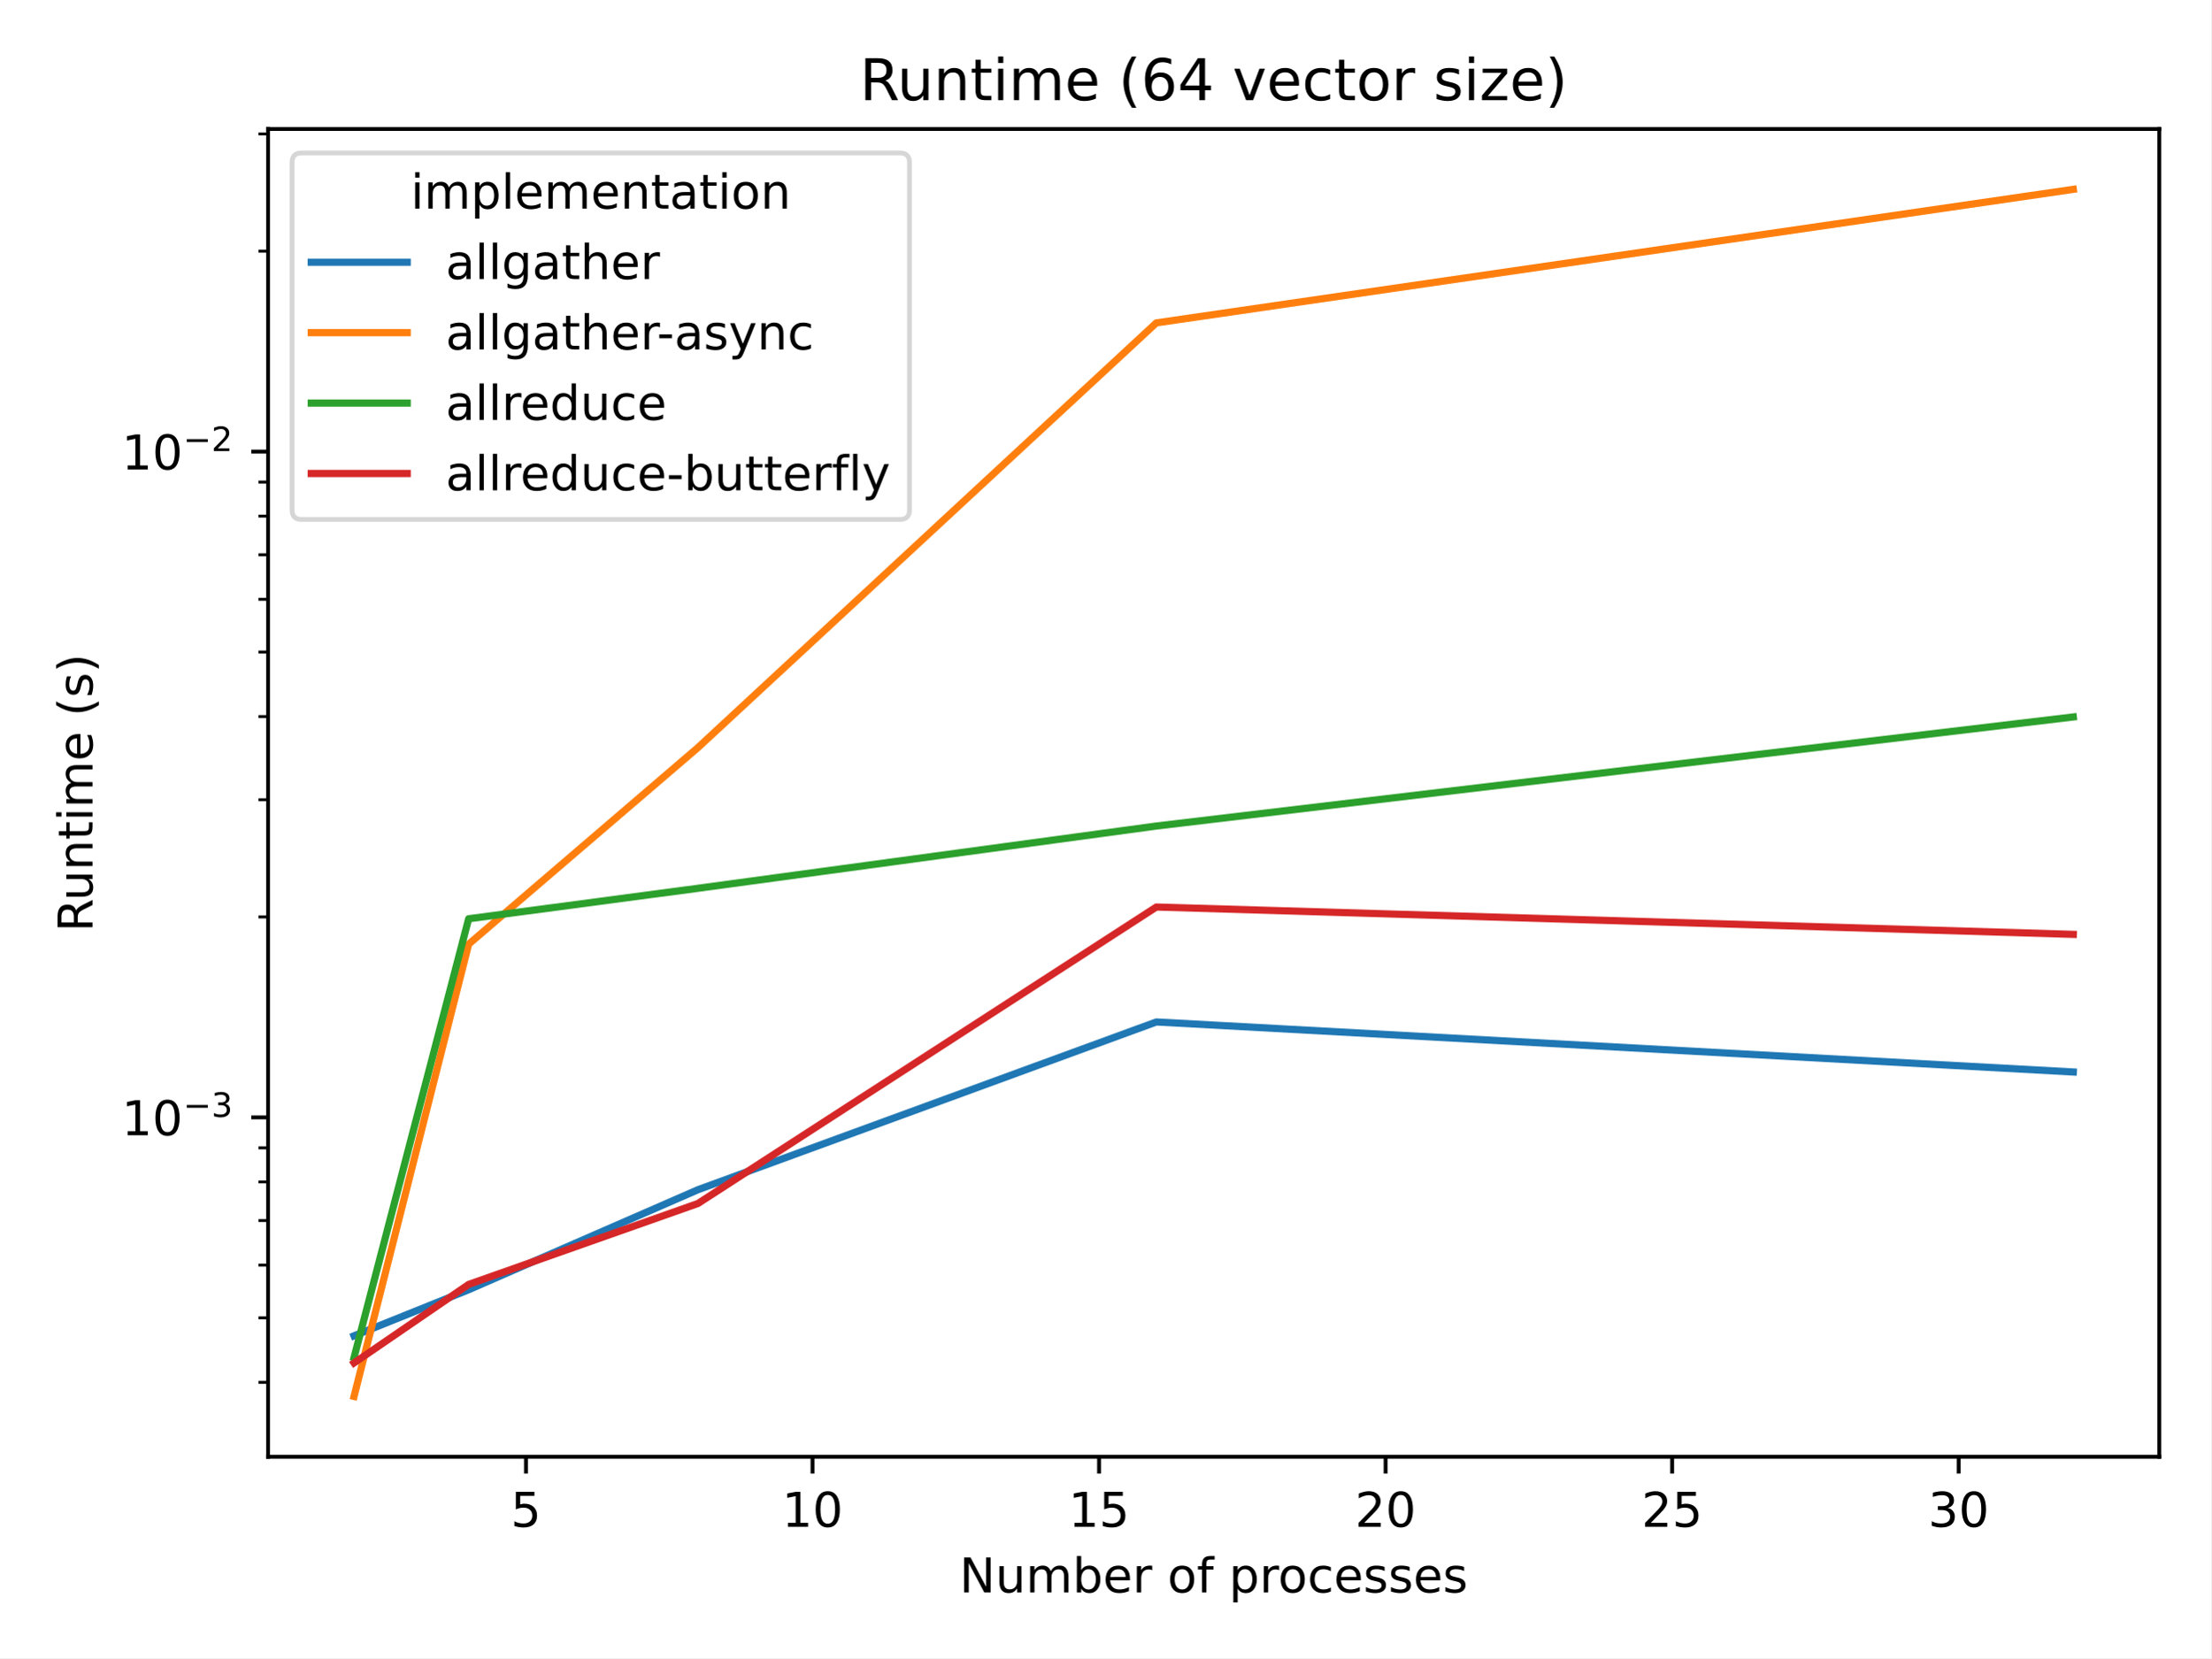
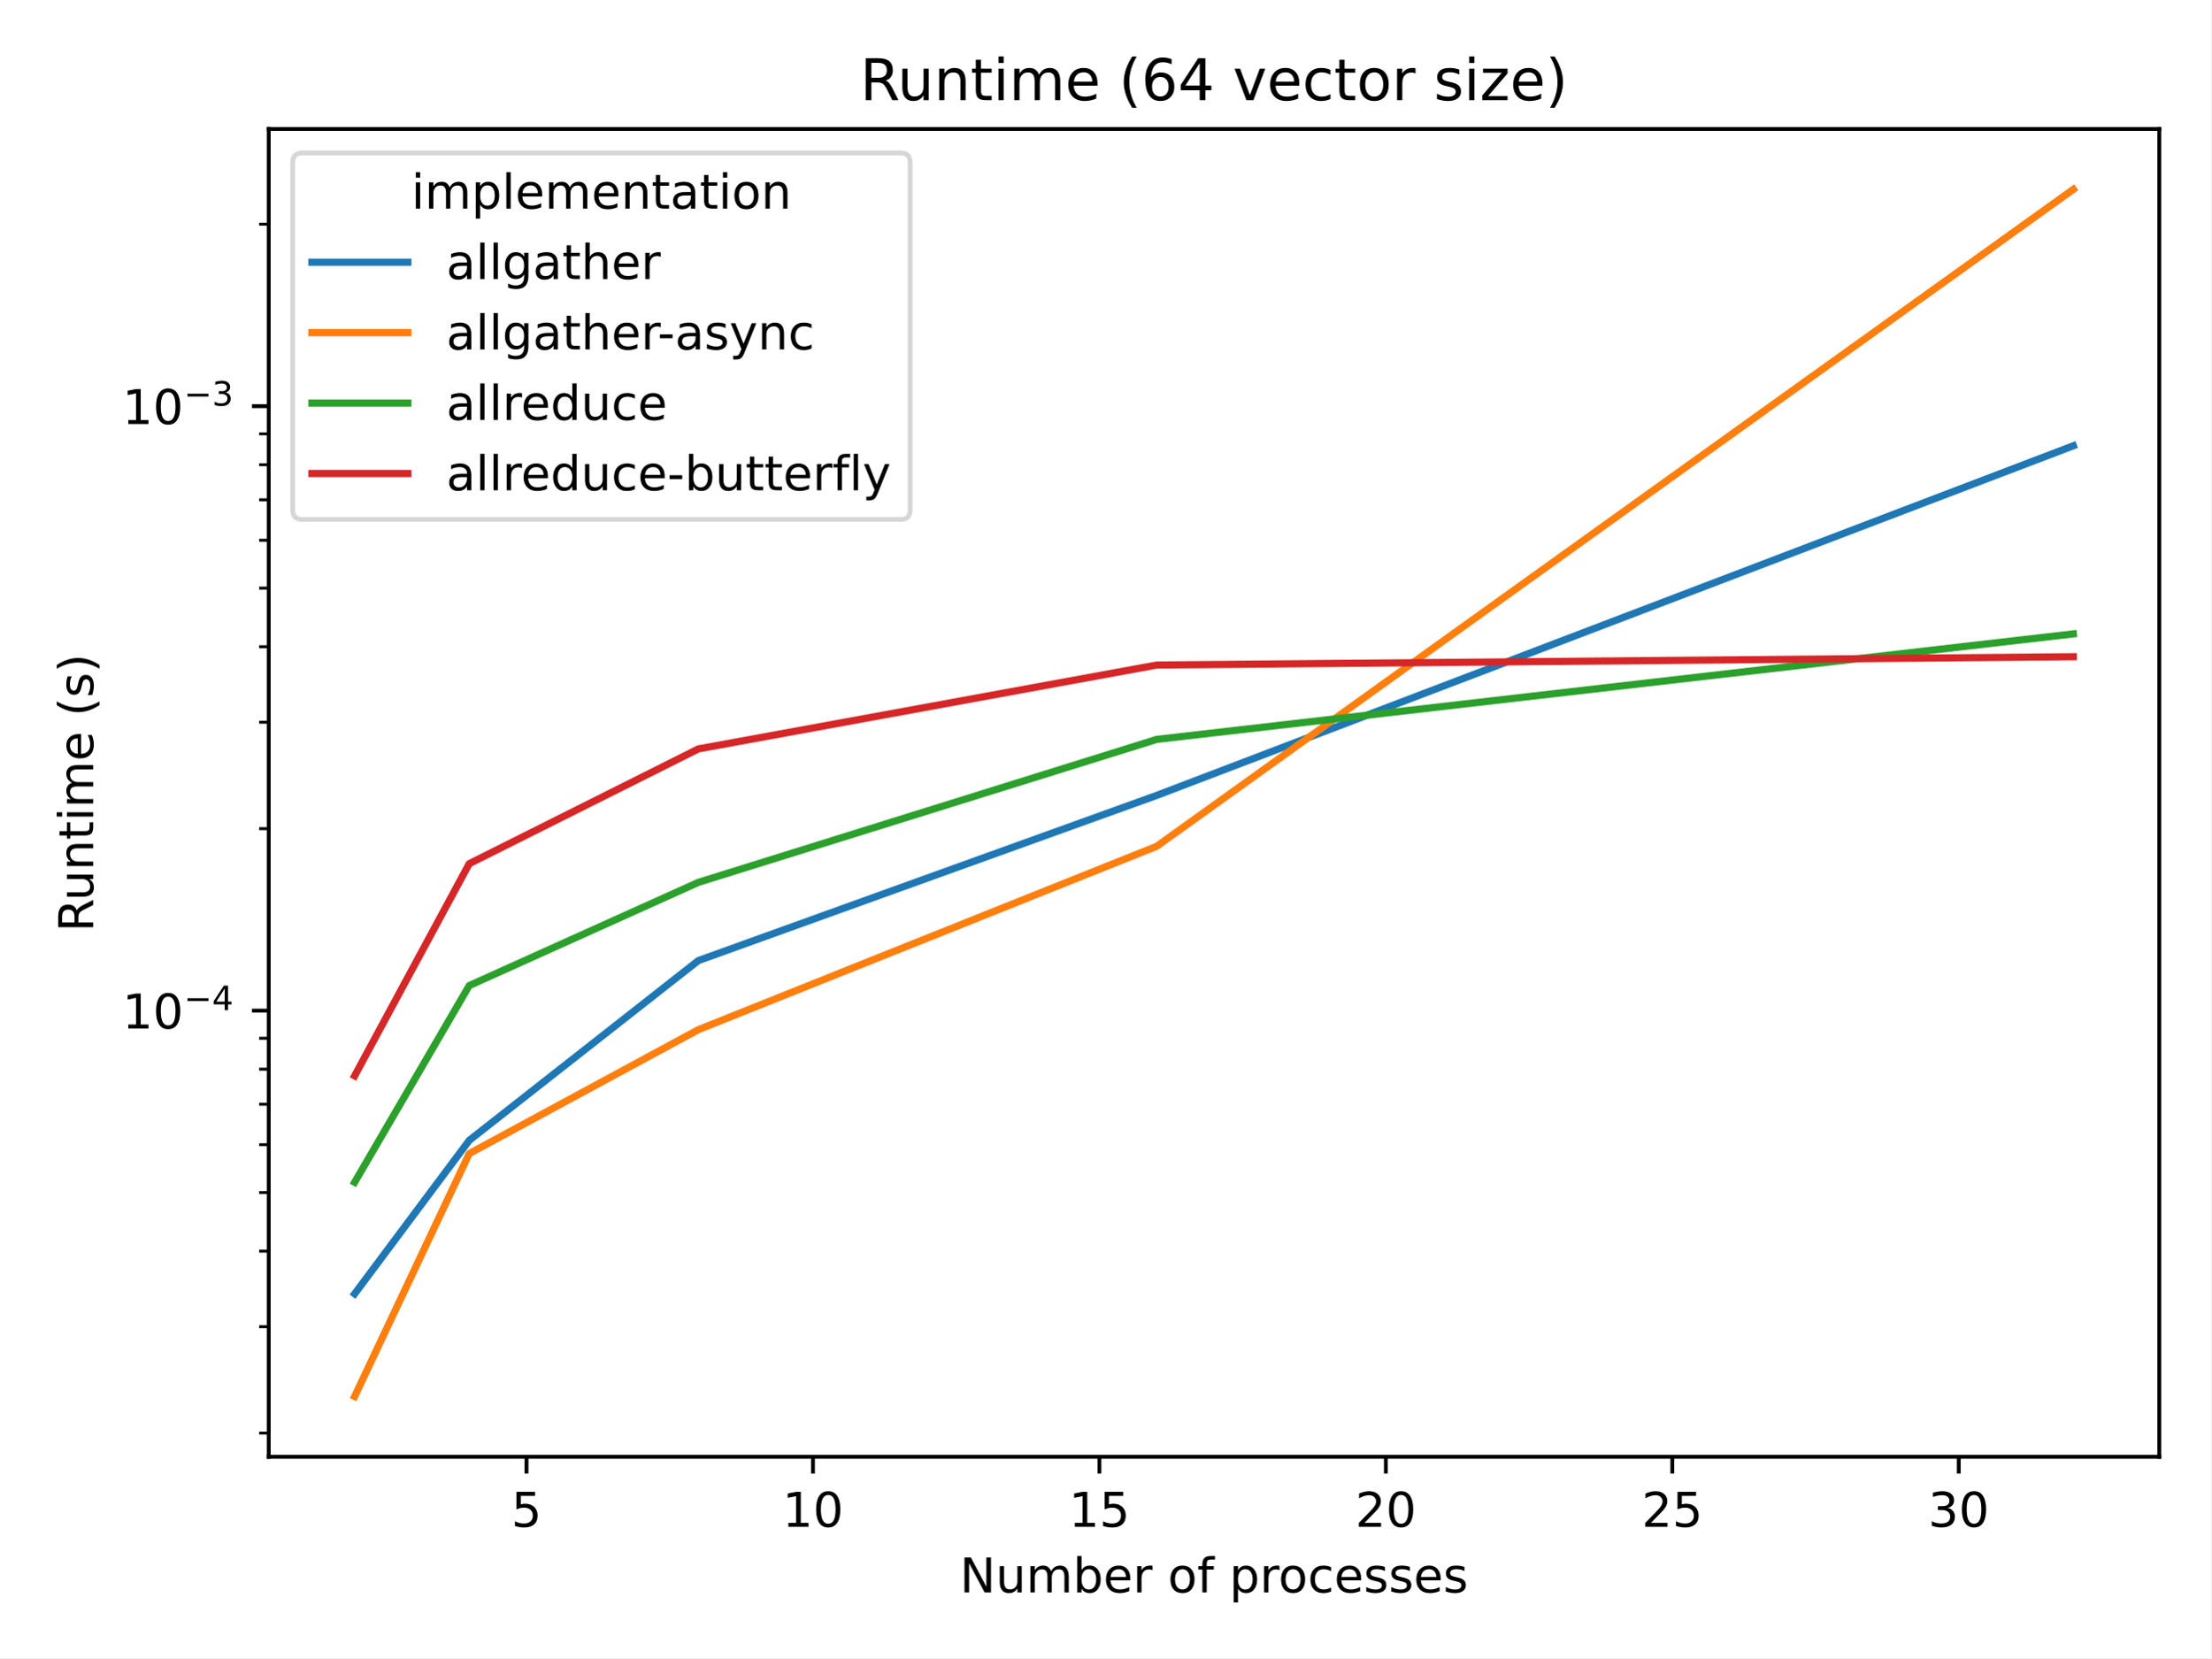
<svg xmlns="http://www.w3.org/2000/svg" xmlns:xlink="http://www.w3.org/1999/xlink" height="345.6pt" version="1.1" viewBox="0 0 460.8 345.6" width="460.8pt">
  <defs>
    <style type="text/css">*{stroke-linecap:butt;stroke-linejoin:round;}</style>
  </defs>
  <g id="figure_1">
    <g id="patch_1">
      <path d="M 0 345.6  L 460.8 345.6  L 460.8 0  L 0 0  z " style="fill:#ffffff;" />
    </g>
    <g id="axes_1">
      <g id="patch_2">
-         <path d="M 55.862 303.64  L 450 303.64  L 450 26.88  L 55.862 26.88  z " style="fill:#ffffff;" />
+         <path d="M 55.997 303.64  L 450 303.64  L 450 26.88  L 55.997 26.88  z " style="fill:#ffffff;" />
      </g>
      <g id="matplotlib.axis_1">
        <g id="xtick_1">
          <g id="line2d_1">
            <defs>
-               <path d="M 0 0  L 0 3.5  " id="m83ba9b3a16" style="stroke:#000000;stroke-width:0.8;" />
-             </defs>
-             <g>
-               <use style="stroke:#000000;stroke-width:0.8;" x="109.608" xlink:href="#m83ba9b3a16" y="303.64" />
+               <path d="M 0 0  L 0 3.5  " id="m9223bc9bfb" style="stroke:#000000;stroke-width:0.8;" />
+             </defs>
+             <g>
+               <use style="stroke:#000000;stroke-width:0.8;" x="109.725" xlink:href="#m9223bc9bfb" y="303.64" />
            </g>
          </g>
          <g id="text_1">
-             <g transform="translate(106.4269 318.2384)scale(0.1 -0.1)">
+             <g transform="translate(106.5435 318.2384)scale(0.1 -0.1)">
              <defs>
                <path d="M 691 4666  L 3169 4666  L 3169 4134  L 1269 4134  L 1269 2991  Q 1406 3038 1543 3061  Q 1681 3084 1819 3084  Q 2600 3084 3056 2656  Q 3513 2228 3513 1497  Q 3513 744 3044 326  Q 2575 -91 1722 -91  Q 1428 -91 1123 -41  Q 819 9 494 109  L 494 744  Q 775 591 1075 516  Q 1375 441 1709 441  Q 2250 441 2565 725  Q 2881 1009 2881 1497  Q 2881 1984 2565 2268  Q 2250 2553 1709 2553  Q 1456 2553 1204 2497  Q 953 2441 691 2322  L 691 4666  z " id="DejaVuSans-35" transform="scale(0.015625)" />
              </defs>
              <use xlink:href="#DejaVuSans-35" />
            </g>
          </g>
        </g>
        <g id="xtick_2">
          <g id="line2d_2">
            <g>
-               <use style="stroke:#000000;stroke-width:0.8;" x="169.326" xlink:href="#m83ba9b3a16" y="303.64" />
+               <use style="stroke:#000000;stroke-width:0.8;" x="169.422" xlink:href="#m9223bc9bfb" y="303.64" />
            </g>
          </g>
          <g id="text_2">
-             <g transform="translate(162.9635 318.2384)scale(0.1 -0.1)">
+             <g transform="translate(163.0596 318.2384)scale(0.1 -0.1)">
              <defs>
                <path d="M 794 531  L 1825 531  L 1825 4091  L 703 3866  L 703 4441  L 1819 4666  L 2450 4666  L 2450 531  L 3481 531  L 3481 0  L 794 0  L 794 531  z " id="DejaVuSans-31" transform="scale(0.015625)" />
                <path d="M 2034 4250  Q 1547 4250 1301 3770  Q 1056 3291 1056 2328  Q 1056 1369 1301 889  Q 1547 409 2034 409  Q 2525 409 2770 889  Q 3016 1369 3016 2328  Q 3016 3291 2770 3770  Q 2525 4250 2034 4250  z M 2034 4750  Q 2819 4750 3233 4129  Q 3647 3509 3647 2328  Q 3647 1150 3233 529  Q 2819 -91 2034 -91  Q 1250 -91 836 529  Q 422 1150 422 2328  Q 422 3509 836 4129  Q 1250 4750 2034 4750  z " id="DejaVuSans-30" transform="scale(0.015625)" />
              </defs>
              <use xlink:href="#DejaVuSans-31" />
              <use x="63.623" xlink:href="#DejaVuSans-30" />
            </g>
          </g>
        </g>
        <g id="xtick_3">
          <g id="line2d_3">
            <g>
-               <use style="stroke:#000000;stroke-width:0.8;" x="229.044" xlink:href="#m83ba9b3a16" y="303.64" />
+               <use style="stroke:#000000;stroke-width:0.8;" x="229.12" xlink:href="#m9223bc9bfb" y="303.64" />
            </g>
          </g>
          <g id="text_3">
-             <g transform="translate(222.6814 318.2384)scale(0.1 -0.1)">
+             <g transform="translate(222.7571 318.2384)scale(0.1 -0.1)">
              <use xlink:href="#DejaVuSans-31" />
              <use x="63.623" xlink:href="#DejaVuSans-35" />
            </g>
          </g>
        </g>
        <g id="xtick_4">
          <g id="line2d_4">
            <g>
-               <use style="stroke:#000000;stroke-width:0.8;" x="288.762" xlink:href="#m83ba9b3a16" y="303.64" />
+               <use style="stroke:#000000;stroke-width:0.8;" x="288.817" xlink:href="#m9223bc9bfb" y="303.64" />
            </g>
          </g>
          <g id="text_4">
-             <g transform="translate(282.3992 318.2384)scale(0.1 -0.1)">
+             <g transform="translate(282.4545 318.2384)scale(0.1 -0.1)">
              <defs>
                <path d="M 1228 531  L 3431 531  L 3431 0  L 469 0  L 469 531  Q 828 903 1448 1529  Q 2069 2156 2228 2338  Q 2531 2678 2651 2914  Q 2772 3150 2772 3378  Q 2772 3750 2511 3984  Q 2250 4219 1831 4219  Q 1534 4219 1204 4116  Q 875 4013 500 3803  L 500 4441  Q 881 4594 1212 4672  Q 1544 4750 1819 4750  Q 2544 4750 2975 4387  Q 3406 4025 3406 3419  Q 3406 3131 3298 2873  Q 3191 2616 2906 2266  Q 2828 2175 2409 1742  Q 1991 1309 1228 531  z " id="DejaVuSans-32" transform="scale(0.015625)" />
              </defs>
              <use xlink:href="#DejaVuSans-32" />
              <use x="63.623" xlink:href="#DejaVuSans-30" />
            </g>
          </g>
        </g>
        <g id="xtick_5">
          <g id="line2d_5">
            <g>
-               <use style="stroke:#000000;stroke-width:0.8;" x="348.48" xlink:href="#m83ba9b3a16" y="303.64" />
+               <use style="stroke:#000000;stroke-width:0.8;" x="348.514" xlink:href="#m9223bc9bfb" y="303.64" />
            </g>
          </g>
          <g id="text_5">
-             <g transform="translate(342.1171 318.2384)scale(0.1 -0.1)">
+             <g transform="translate(342.1519 318.2384)scale(0.1 -0.1)">
              <use xlink:href="#DejaVuSans-32" />
              <use x="63.623" xlink:href="#DejaVuSans-35" />
            </g>
          </g>
        </g>
        <g id="xtick_6">
          <g id="line2d_6">
            <g>
-               <use style="stroke:#000000;stroke-width:0.8;" x="408.197" xlink:href="#m83ba9b3a16" y="303.64" />
+               <use style="stroke:#000000;stroke-width:0.8;" x="408.212" xlink:href="#m9223bc9bfb" y="303.64" />
            </g>
          </g>
          <g id="text_6">
-             <g transform="translate(401.835 318.2384)scale(0.1 -0.1)">
+             <g transform="translate(401.8493 318.2384)scale(0.1 -0.1)">
              <defs>
                <path d="M 2597 2516  Q 3050 2419 3304 2112  Q 3559 1806 3559 1356  Q 3559 666 3084 287  Q 2609 -91 1734 -91  Q 1441 -91 1130 -33  Q 819 25 488 141  L 488 750  Q 750 597 1062 519  Q 1375 441 1716 441  Q 2309 441 2620 675  Q 2931 909 2931 1356  Q 2931 1769 2642 2001  Q 2353 2234 1838 2234  L 1294 2234  L 1294 2753  L 1863 2753  Q 2328 2753 2575 2939  Q 2822 3125 2822 3475  Q 2822 3834 2567 4026  Q 2313 4219 1838 4219  Q 1578 4219 1281 4162  Q 984 4106 628 3988  L 628 4550  Q 988 4650 1302 4700  Q 1616 4750 1894 4750  Q 2613 4750 3031 4423  Q 3450 4097 3450 3541  Q 3450 3153 3228 2886  Q 3006 2619 2597 2516  z " id="DejaVuSans-33" transform="scale(0.015625)" />
              </defs>
              <use xlink:href="#DejaVuSans-33" />
              <use x="63.623" xlink:href="#DejaVuSans-30" />
            </g>
          </g>
        </g>
        <g id="text_7">
-           <g transform="translate(199.9545 331.9166)scale(0.1 -0.1)">
+           <g transform="translate(200.022 331.9166)scale(0.1 -0.1)">
            <defs>
              <path d="M 628 4666  L 1478 4666  L 3547 763  L 3547 4666  L 4159 4666  L 4159 0  L 3309 0  L 1241 3903  L 1241 0  L 628 0  L 628 4666  z " id="DejaVuSans-4e" transform="scale(0.015625)" />
              <path d="M 544 1381  L 544 3500  L 1119 3500  L 1119 1403  Q 1119 906 1312 657  Q 1506 409 1894 409  Q 2359 409 2629 706  Q 2900 1003 2900 1516  L 2900 3500  L 3475 3500  L 3475 0  L 2900 0  L 2900 538  Q 2691 219 2414 64  Q 2138 -91 1772 -91  Q 1169 -91 856 284  Q 544 659 544 1381  z M 1991 3584  L 1991 3584  z " id="DejaVuSans-75" transform="scale(0.015625)" />
              <path d="M 3328 2828  Q 3544 3216 3844 3400  Q 4144 3584 4550 3584  Q 5097 3584 5394 3201  Q 5691 2819 5691 2113  L 5691 0  L 5113 0  L 5113 2094  Q 5113 2597 4934 2840  Q 4756 3084 4391 3084  Q 3944 3084 3684 2787  Q 3425 2491 3425 1978  L 3425 0  L 2847 0  L 2847 2094  Q 2847 2600 2669 2842  Q 2491 3084 2119 3084  Q 1678 3084 1418 2786  Q 1159 2488 1159 1978  L 1159 0  L 581 0  L 581 3500  L 1159 3500  L 1159 2956  Q 1356 3278 1631 3431  Q 1906 3584 2284 3584  Q 2666 3584 2933 3390  Q 3200 3197 3328 2828  z " id="DejaVuSans-6d" transform="scale(0.015625)" />
              <path d="M 3116 1747  Q 3116 2381 2855 2742  Q 2594 3103 2138 3103  Q 1681 3103 1420 2742  Q 1159 2381 1159 1747  Q 1159 1113 1420 752  Q 1681 391 2138 391  Q 2594 391 2855 752  Q 3116 1113 3116 1747  z M 1159 2969  Q 1341 3281 1617 3432  Q 1894 3584 2278 3584  Q 2916 3584 3314 3078  Q 3713 2572 3713 1747  Q 3713 922 3314 415  Q 2916 -91 2278 -91  Q 1894 -91 1617 61  Q 1341 213 1159 525  L 1159 0  L 581 0  L 581 4863  L 1159 4863  L 1159 2969  z " id="DejaVuSans-62" transform="scale(0.015625)" />
              <path d="M 3597 1894  L 3597 1613  L 953 1613  Q 991 1019 1311 708  Q 1631 397 2203 397  Q 2534 397 2845 478  Q 3156 559 3463 722  L 3463 178  Q 3153 47 2828 -22  Q 2503 -91 2169 -91  Q 1331 -91 842 396  Q 353 884 353 1716  Q 353 2575 817 3079  Q 1281 3584 2069 3584  Q 2775 3584 3186 3129  Q 3597 2675 3597 1894  z M 3022 2063  Q 3016 2534 2758 2815  Q 2500 3097 2075 3097  Q 1594 3097 1305 2825  Q 1016 2553 972 2059  L 3022 2063  z " id="DejaVuSans-65" transform="scale(0.015625)" />
              <path d="M 2631 2963  Q 2534 3019 2420 3045  Q 2306 3072 2169 3072  Q 1681 3072 1420 2755  Q 1159 2438 1159 1844  L 1159 0  L 581 0  L 581 3500  L 1159 3500  L 1159 2956  Q 1341 3275 1631 3429  Q 1922 3584 2338 3584  Q 2397 3584 2469 3576  Q 2541 3569 2628 3553  L 2631 2963  z " id="DejaVuSans-72" transform="scale(0.015625)" />
              <path id="DejaVuSans-20" transform="scale(0.015625)" />
              <path d="M 1959 3097  Q 1497 3097 1228 2736  Q 959 2375 959 1747  Q 959 1119 1226 758  Q 1494 397 1959 397  Q 2419 397 2687 759  Q 2956 1122 2956 1747  Q 2956 2369 2687 2733  Q 2419 3097 1959 3097  z M 1959 3584  Q 2709 3584 3137 3096  Q 3566 2609 3566 1747  Q 3566 888 3137 398  Q 2709 -91 1959 -91  Q 1206 -91 779 398  Q 353 888 353 1747  Q 353 2609 779 3096  Q 1206 3584 1959 3584  z " id="DejaVuSans-6f" transform="scale(0.015625)" />
              <path d="M 2375 4863  L 2375 4384  L 1825 4384  Q 1516 4384 1395 4259  Q 1275 4134 1275 3809  L 1275 3500  L 2222 3500  L 2222 3053  L 1275 3053  L 1275 0  L 697 0  L 697 3053  L 147 3053  L 147 3500  L 697 3500  L 697 3744  Q 697 4328 969 4595  Q 1241 4863 1831 4863  L 2375 4863  z " id="DejaVuSans-66" transform="scale(0.015625)" />
              <path d="M 1159 525  L 1159 -1331  L 581 -1331  L 581 3500  L 1159 3500  L 1159 2969  Q 1341 3281 1617 3432  Q 1894 3584 2278 3584  Q 2916 3584 3314 3078  Q 3713 2572 3713 1747  Q 3713 922 3314 415  Q 2916 -91 2278 -91  Q 1894 -91 1617 61  Q 1341 213 1159 525  z M 3116 1747  Q 3116 2381 2855 2742  Q 2594 3103 2138 3103  Q 1681 3103 1420 2742  Q 1159 2381 1159 1747  Q 1159 1113 1420 752  Q 1681 391 2138 391  Q 2594 391 2855 752  Q 3116 1113 3116 1747  z " id="DejaVuSans-70" transform="scale(0.015625)" />
              <path d="M 3122 3366  L 3122 2828  Q 2878 2963 2633 3030  Q 2388 3097 2138 3097  Q 1578 3097 1268 2742  Q 959 2388 959 1747  Q 959 1106 1268 751  Q 1578 397 2138 397  Q 2388 397 2633 464  Q 2878 531 3122 666  L 3122 134  Q 2881 22 2623 -34  Q 2366 -91 2075 -91  Q 1284 -91 818 406  Q 353 903 353 1747  Q 353 2603 823 3093  Q 1294 3584 2113 3584  Q 2378 3584 2631 3529  Q 2884 3475 3122 3366  z " id="DejaVuSans-63" transform="scale(0.015625)" />
              <path d="M 2834 3397  L 2834 2853  Q 2591 2978 2328 3040  Q 2066 3103 1784 3103  Q 1356 3103 1142 2972  Q 928 2841 928 2578  Q 928 2378 1081 2264  Q 1234 2150 1697 2047  L 1894 2003  Q 2506 1872 2764 1633  Q 3022 1394 3022 966  Q 3022 478 2636 193  Q 2250 -91 1575 -91  Q 1294 -91 989 -36  Q 684 19 347 128  L 347 722  Q 666 556 975 473  Q 1284 391 1588 391  Q 1994 391 2212 530  Q 2431 669 2431 922  Q 2431 1156 2273 1281  Q 2116 1406 1581 1522  L 1381 1569  Q 847 1681 609 1914  Q 372 2147 372 2553  Q 372 3047 722 3315  Q 1072 3584 1716 3584  Q 2034 3584 2315 3537  Q 2597 3491 2834 3397  z " id="DejaVuSans-73" transform="scale(0.015625)" />
            </defs>
            <use xlink:href="#DejaVuSans-4e" />
            <use x="74.805" xlink:href="#DejaVuSans-75" />
            <use x="138.184" xlink:href="#DejaVuSans-6d" />
            <use x="235.596" xlink:href="#DejaVuSans-62" />
            <use x="299.072" xlink:href="#DejaVuSans-65" />
            <use x="360.596" xlink:href="#DejaVuSans-72" />
            <use x="401.709" xlink:href="#DejaVuSans-20" />
            <use x="433.496" xlink:href="#DejaVuSans-6f" />
            <use x="494.678" xlink:href="#DejaVuSans-66" />
            <use x="529.883" xlink:href="#DejaVuSans-20" />
            <use x="561.67" xlink:href="#DejaVuSans-70" />
            <use x="625.146" xlink:href="#DejaVuSans-72" />
            <use x="664.01" xlink:href="#DejaVuSans-6f" />
            <use x="725.191" xlink:href="#DejaVuSans-63" />
            <use x="780.172" xlink:href="#DejaVuSans-65" />
            <use x="841.695" xlink:href="#DejaVuSans-73" />
            <use x="893.795" xlink:href="#DejaVuSans-73" />
            <use x="945.895" xlink:href="#DejaVuSans-65" />
            <use x="1007.418" xlink:href="#DejaVuSans-73" />
          </g>
        </g>
      </g>
      <g id="matplotlib.axis_2">
        <g id="ytick_1">
          <g id="line2d_7">
            <defs>
-               <path d="M 0 0  L -3.5 0  " id="mafe615ccab" style="stroke:#000000;stroke-width:0.8;" />
-             </defs>
-             <g>
-               <use style="stroke:#000000;stroke-width:0.8;" x="55.862" xlink:href="#mafe615ccab" y="232.901" />
+               <path d="M 0 0  L -3.5 0  " id="m738ee03f4e" style="stroke:#000000;stroke-width:0.8;" />
+             </defs>
+             <g>
+               <use style="stroke:#000000;stroke-width:0.8;" x="55.997" xlink:href="#m738ee03f4e" y="210.643" />
            </g>
          </g>
          <g id="text_8">
-             <g transform="translate(25.36205 236.7003)scale(0.1 -0.1)">
+             <g transform="translate(25.49705 214.4427)scale(0.1 -0.1)">
              <defs>
                <path d="M 678 2272  L 4684 2272  L 4684 1741  L 678 1741  L 678 2272  z " id="DejaVuSans-2212" transform="scale(0.015625)" />
+                 <path d="M 2419 4116  L 825 1625  L 2419 1625  L 2419 4116  z M 2253 4666  L 3047 4666  L 3047 1625  L 3713 1625  L 3713 1100  L 3047 1100  L 3047 0  L 2419 0  L 2419 1100  L 313 1100  L 313 1709  L 2253 4666  z " id="DejaVuSans-34" transform="scale(0.015625)" />
              </defs>
+               <use transform="translate(0 0.684375)" xlink:href="#DejaVuSans-31" />
+               <use transform="translate(63.62305 0.684375)" xlink:href="#DejaVuSans-30" />
+               <use transform="translate(128.2031 38.96563)scale(0.7)" xlink:href="#DejaVuSans-2212" />
+               <use transform="translate(186.8555 38.96563)scale(0.7)" xlink:href="#DejaVuSans-34" />
+             </g>
+           </g>
+         </g>
+         <g id="ytick_2">
+           <g id="line2d_8">
+             <g>
+               <use style="stroke:#000000;stroke-width:0.8;" x="55.997" xlink:href="#m738ee03f4e" y="84.652" />
+             </g>
+           </g>
+           <g id="text_9">
+             <g transform="translate(25.49705 88.45169)scale(0.1 -0.1)">
              <use transform="translate(0 0.765625)" xlink:href="#DejaVuSans-31" />
              <use transform="translate(63.62305 0.765625)" xlink:href="#DejaVuSans-30" />
              <use transform="translate(128.2031 39.04688)scale(0.7)" xlink:href="#DejaVuSans-2212" />
              <use transform="translate(186.8555 39.04688)scale(0.7)" xlink:href="#DejaVuSans-33" />
            </g>
          </g>
        </g>
-         <g id="ytick_2">
-           <g id="line2d_8">
-             <g>
-               <use style="stroke:#000000;stroke-width:0.8;" x="55.862" xlink:href="#mafe615ccab" y="94.122" />
-             </g>
-           </g>
-           <g id="text_9">
-             <g transform="translate(25.36205 97.92114)scale(0.1 -0.1)">
-               <use transform="translate(0 0.765625)" xlink:href="#DejaVuSans-31" />
-               <use transform="translate(63.62305 0.765625)" xlink:href="#DejaVuSans-30" />
-               <use transform="translate(128.2031 39.04688)scale(0.7)" xlink:href="#DejaVuSans-2212" />
-               <use transform="translate(186.8555 39.04688)scale(0.7)" xlink:href="#DejaVuSans-32" />
-             </g>
-           </g>
-         </g>
        <g id="ytick_3">
          <g id="line2d_9">
            <defs>
-               <path d="M 0 0  L -2 0  " id="m069905093e" style="stroke:#000000;stroke-width:0.6;" />
-             </defs>
-             <g>
-               <use style="stroke:#000000;stroke-width:0.6;" x="55.862" xlink:href="#m069905093e" y="288.127" />
+               <path d="M 0 0  L -2 0  " id="m958ffb6939" style="stroke:#000000;stroke-width:0.6;" />
+             </defs>
+             <g>
+               <use style="stroke:#000000;stroke-width:0.6;" x="55.997" xlink:href="#m958ffb6939" y="298.707" />
            </g>
          </g>
        </g>
        <g id="ytick_4">
          <g id="line2d_10">
            <g>
-               <use style="stroke:#000000;stroke-width:0.6;" x="55.862" xlink:href="#m069905093e" y="274.678" />
+               <use style="stroke:#000000;stroke-width:0.6;" x="55.997" xlink:href="#m958ffb6939" y="276.521" />
            </g>
          </g>
        </g>
        <g id="ytick_5">
          <g id="line2d_11">
            <g>
-               <use style="stroke:#000000;stroke-width:0.6;" x="55.862" xlink:href="#m069905093e" y="263.689" />
+               <use style="stroke:#000000;stroke-width:0.6;" x="55.997" xlink:href="#m958ffb6939" y="260.78" />
            </g>
          </g>
        </g>
        <g id="ytick_6">
          <g id="line2d_12">
            <g>
-               <use style="stroke:#000000;stroke-width:0.6;" x="55.862" xlink:href="#m069905093e" y="254.398" />
+               <use style="stroke:#000000;stroke-width:0.6;" x="55.997" xlink:href="#m958ffb6939" y="248.571" />
            </g>
          </g>
        </g>
        <g id="ytick_7">
          <g id="line2d_13">
            <g>
-               <use style="stroke:#000000;stroke-width:0.6;" x="55.862" xlink:href="#m069905093e" y="246.35" />
+               <use style="stroke:#000000;stroke-width:0.6;" x="55.997" xlink:href="#m958ffb6939" y="238.594" />
            </g>
          </g>
        </g>
        <g id="ytick_8">
          <g id="line2d_14">
            <g>
-               <use style="stroke:#000000;stroke-width:0.6;" x="55.862" xlink:href="#m069905093e" y="239.251" />
+               <use style="stroke:#000000;stroke-width:0.6;" x="55.997" xlink:href="#m958ffb6939" y="230.16" />
            </g>
          </g>
        </g>
        <g id="ytick_9">
          <g id="line2d_15">
            <g>
-               <use style="stroke:#000000;stroke-width:0.6;" x="55.862" xlink:href="#m069905093e" y="191.124" />
+               <use style="stroke:#000000;stroke-width:0.6;" x="55.997" xlink:href="#m958ffb6939" y="222.853" />
            </g>
          </g>
        </g>
        <g id="ytick_10">
          <g id="line2d_16">
            <g>
-               <use style="stroke:#000000;stroke-width:0.6;" x="55.862" xlink:href="#m069905093e" y="166.687" />
+               <use style="stroke:#000000;stroke-width:0.6;" x="55.997" xlink:href="#m958ffb6939" y="216.408" />
            </g>
          </g>
        </g>
        <g id="ytick_11">
          <g id="line2d_17">
            <g>
-               <use style="stroke:#000000;stroke-width:0.6;" x="55.862" xlink:href="#m069905093e" y="149.348" />
+               <use style="stroke:#000000;stroke-width:0.6;" x="55.997" xlink:href="#m958ffb6939" y="172.716" />
            </g>
          </g>
        </g>
        <g id="ytick_12">
          <g id="line2d_18">
            <g>
-               <use style="stroke:#000000;stroke-width:0.6;" x="55.862" xlink:href="#m069905093e" y="135.899" />
+               <use style="stroke:#000000;stroke-width:0.6;" x="55.997" xlink:href="#m958ffb6939" y="150.53" />
            </g>
          </g>
        </g>
        <g id="ytick_13">
          <g id="line2d_19">
            <g>
-               <use style="stroke:#000000;stroke-width:0.6;" x="55.862" xlink:href="#m069905093e" y="124.91" />
+               <use style="stroke:#000000;stroke-width:0.6;" x="55.997" xlink:href="#m958ffb6939" y="134.789" />
            </g>
          </g>
        </g>
        <g id="ytick_14">
          <g id="line2d_20">
            <g>
-               <use style="stroke:#000000;stroke-width:0.6;" x="55.862" xlink:href="#m069905093e" y="115.619" />
+               <use style="stroke:#000000;stroke-width:0.6;" x="55.997" xlink:href="#m958ffb6939" y="122.58" />
            </g>
          </g>
        </g>
        <g id="ytick_15">
          <g id="line2d_21">
            <g>
-               <use style="stroke:#000000;stroke-width:0.6;" x="55.862" xlink:href="#m069905093e" y="107.571" />
+               <use style="stroke:#000000;stroke-width:0.6;" x="55.997" xlink:href="#m958ffb6939" y="112.603" />
            </g>
          </g>
        </g>
        <g id="ytick_16">
          <g id="line2d_22">
            <g>
-               <use style="stroke:#000000;stroke-width:0.6;" x="55.862" xlink:href="#m069905093e" y="100.472" />
+               <use style="stroke:#000000;stroke-width:0.6;" x="55.997" xlink:href="#m958ffb6939" y="104.169" />
            </g>
          </g>
        </g>
        <g id="ytick_17">
          <g id="line2d_23">
            <g>
-               <use style="stroke:#000000;stroke-width:0.6;" x="55.862" xlink:href="#m069905093e" y="52.345" />
+               <use style="stroke:#000000;stroke-width:0.6;" x="55.997" xlink:href="#m958ffb6939" y="96.862" />
            </g>
          </g>
        </g>
        <g id="ytick_18">
          <g id="line2d_24">
            <g>
-               <use style="stroke:#000000;stroke-width:0.6;" x="55.862" xlink:href="#m069905093e" y="27.907" />
+               <use style="stroke:#000000;stroke-width:0.6;" x="55.997" xlink:href="#m958ffb6939" y="90.418" />
+             </g>
+           </g>
+         </g>
+         <g id="ytick_19">
+           <g id="line2d_25">
+             <g>
+               <use style="stroke:#000000;stroke-width:0.6;" x="55.997" xlink:href="#m958ffb6939" y="46.725" />
            </g>
          </g>
        </g>
        <g id="text_10">
-           <g transform="translate(19.28237 194.2381)rotate(-90)scale(0.1 -0.1)">
+           <g transform="translate(19.41737 194.2381)rotate(-90)scale(0.1 -0.1)">
            <defs>
              <path d="M 2841 2188  Q 3044 2119 3236 1894  Q 3428 1669 3622 1275  L 4263 0  L 3584 0  L 2988 1197  Q 2756 1666 2539 1819  Q 2322 1972 1947 1972  L 1259 1972  L 1259 0  L 628 0  L 628 4666  L 2053 4666  Q 2853 4666 3247 4331  Q 3641 3997 3641 3322  Q 3641 2881 3436 2590  Q 3231 2300 2841 2188  z M 1259 4147  L 1259 2491  L 2053 2491  Q 2509 2491 2742 2702  Q 2975 2913 2975 3322  Q 2975 3731 2742 3939  Q 2509 4147 2053 4147  L 1259 4147  z " id="DejaVuSans-52" transform="scale(0.015625)" />
              <path d="M 3513 2113  L 3513 0  L 2938 0  L 2938 2094  Q 2938 2591 2744 2837  Q 2550 3084 2163 3084  Q 1697 3084 1428 2787  Q 1159 2491 1159 1978  L 1159 0  L 581 0  L 581 3500  L 1159 3500  L 1159 2956  Q 1366 3272 1645 3428  Q 1925 3584 2291 3584  Q 2894 3584 3203 3211  Q 3513 2838 3513 2113  z " id="DejaVuSans-6e" transform="scale(0.015625)" />
              <path d="M 1172 4494  L 1172 3500  L 2356 3500  L 2356 3053  L 1172 3053  L 1172 1153  Q 1172 725 1289 603  Q 1406 481 1766 481  L 2356 481  L 2356 0  L 1766 0  Q 1100 0 847 248  Q 594 497 594 1153  L 594 3053  L 172 3053  L 172 3500  L 594 3500  L 594 4494  L 1172 4494  z " id="DejaVuSans-74" transform="scale(0.015625)" />
              <path d="M 603 3500  L 1178 3500  L 1178 0  L 603 0  L 603 3500  z M 603 4863  L 1178 4863  L 1178 4134  L 603 4134  L 603 4863  z " id="DejaVuSans-69" transform="scale(0.015625)" />
              <path d="M 1984 4856  Q 1566 4138 1362 3434  Q 1159 2731 1159 2009  Q 1159 1288 1364 580  Q 1569 -128 1984 -844  L 1484 -844  Q 1016 -109 783 600  Q 550 1309 550 2009  Q 550 2706 781 3412  Q 1013 4119 1484 4856  L 1984 4856  z " id="DejaVuSans-28" transform="scale(0.015625)" />
              <path d="M 513 4856  L 1013 4856  Q 1481 4119 1714 3412  Q 1947 2706 1947 2009  Q 1947 1309 1714 600  Q 1481 -109 1013 -844  L 513 -844  Q 928 -128 1133 580  Q 1338 1288 1338 2009  Q 1338 2731 1133 3434  Q 928 4138 513 4856  z " id="DejaVuSans-29" transform="scale(0.015625)" />
            </defs>
            <use xlink:href="#DejaVuSans-52" />
            <use x="64.982" xlink:href="#DejaVuSans-75" />
            <use x="128.361" xlink:href="#DejaVuSans-6e" />
            <use x="191.74" xlink:href="#DejaVuSans-74" />
            <use x="230.949" xlink:href="#DejaVuSans-69" />
            <use x="258.732" xlink:href="#DejaVuSans-6d" />
            <use x="356.145" xlink:href="#DejaVuSans-65" />
            <use x="417.668" xlink:href="#DejaVuSans-20" />
            <use x="449.455" xlink:href="#DejaVuSans-28" />
            <use x="488.469" xlink:href="#DejaVuSans-73" />
            <use x="540.568" xlink:href="#DejaVuSans-29" />
          </g>
        </g>
      </g>
-       <g id="line2d_25">
-         <path clip-path="url(#p9f2a694225)" d="M 73.777 278.433  L 97.665 268.824  L 145.439 247.984  L 240.987 213.01  L 432.085 223.438  " style="fill:none;stroke:#1f77b4;stroke-linecap:square;stroke-width:1.5;" />
-       </g>
      <g id="line2d_26">
-         <path clip-path="url(#p9f2a694225)" d="M 73.777 291.06  L 97.665 196.795  L 145.439 155.829  L 240.987 67.294  L 432.085 39.46  " style="fill:none;stroke:#ff7f0e;stroke-linecap:square;stroke-width:1.5;" />
+         <path clip-path="url(#pcad5d9cc50)" d="M 73.906 269.673  L 97.785 237.69  L 145.543 200.213  L 241.059 165.787  L 432.091 92.905  " style="fill:none;stroke:#1f77b4;stroke-linecap:square;stroke-width:1.5;" />
      </g>
      <g id="line2d_27">
-         <path clip-path="url(#p9f2a694225)" d="M 73.777 282.961  L 97.665 191.499  L 145.439 185.15  L 240.987 172.168  L 432.085 149.432  " style="fill:none;stroke:#2ca02c;stroke-linecap:square;stroke-width:1.5;" />
+         <path clip-path="url(#pcad5d9cc50)" d="M 73.906 291.06  L 97.785 240.449  L 145.543 214.614  L 241.059 176.394  L 432.091 39.46  " style="fill:none;stroke:#ff7f0e;stroke-linecap:square;stroke-width:1.5;" />
      </g>
      <g id="line2d_28">
-         <path clip-path="url(#p9f2a694225)" d="M 73.777 284.077  L 97.665 267.718  L 145.439 250.854  L 240.987 189.051  L 432.085 194.751  " style="fill:none;stroke:#d62728;stroke-linecap:square;stroke-width:1.5;" />
+         <path clip-path="url(#pcad5d9cc50)" d="M 73.906 246.424  L 97.785 205.428  L 145.543 183.91  L 241.059 154.111  L 432.091 132.12  " style="fill:none;stroke:#2ca02c;stroke-linecap:square;stroke-width:1.5;" />
+       </g>
+       <g id="line2d_29">
+         <path clip-path="url(#pcad5d9cc50)" d="M 73.906 224.239  L 97.785 180.023  L 145.543 156.093  L 241.059 138.613  L 432.091 136.881  " style="fill:none;stroke:#d62728;stroke-linecap:square;stroke-width:1.5;" />
      </g>
      <g id="patch_3">
-         <path d="M 55.862 303.64  L 55.862 26.88  " style="fill:none;stroke:#000000;stroke-linecap:square;stroke-linejoin:miter;stroke-width:0.8;" />
+         <path d="M 55.997 303.64  L 55.997 26.88  " style="fill:none;stroke:#000000;stroke-linecap:square;stroke-linejoin:miter;stroke-width:0.8;" />
      </g>
      <g id="patch_4">
        <path d="M 450 303.64  L 450 26.88  " style="fill:none;stroke:#000000;stroke-linecap:square;stroke-linejoin:miter;stroke-width:0.8;" />
      </g>
      <g id="patch_5">
-         <path d="M 55.862 303.64  L 450 303.64  " style="fill:none;stroke:#000000;stroke-linecap:square;stroke-linejoin:miter;stroke-width:0.8;" />
+         <path d="M 55.997 303.64  L 450 303.64  " style="fill:none;stroke:#000000;stroke-linecap:square;stroke-linejoin:miter;stroke-width:0.8;" />
      </g>
      <g id="patch_6">
-         <path d="M 55.862 26.88  L 450 26.88  " style="fill:none;stroke:#000000;stroke-linecap:square;stroke-linejoin:miter;stroke-width:0.8;" />
+         <path d="M 55.997 26.88  L 450 26.88  " style="fill:none;stroke:#000000;stroke-linecap:square;stroke-linejoin:miter;stroke-width:0.8;" />
      </g>
      <g id="text_11">
-         <g transform="translate(179.1685 20.88)scale(0.12 -0.12)">
+         <g transform="translate(179.236 20.88)scale(0.12 -0.12)">
          <defs>
            <path d="M 2113 2584  Q 1688 2584 1439 2293  Q 1191 2003 1191 1497  Q 1191 994 1439 701  Q 1688 409 2113 409  Q 2538 409 2786 701  Q 3034 994 3034 1497  Q 3034 2003 2786 2293  Q 2538 2584 2113 2584  z M 3366 4563  L 3366 3988  Q 3128 4100 2886 4159  Q 2644 4219 2406 4219  Q 1781 4219 1451 3797  Q 1122 3375 1075 2522  Q 1259 2794 1537 2939  Q 1816 3084 2150 3084  Q 2853 3084 3261 2657  Q 3669 2231 3669 1497  Q 3669 778 3244 343  Q 2819 -91 2113 -91  Q 1303 -91 875 529  Q 447 1150 447 2328  Q 447 3434 972 4092  Q 1497 4750 2381 4750  Q 2619 4750 2861 4703  Q 3103 4656 3366 4563  z " id="DejaVuSans-36" transform="scale(0.015625)" />
-             <path d="M 2419 4116  L 825 1625  L 2419 1625  L 2419 4116  z M 2253 4666  L 3047 4666  L 3047 1625  L 3713 1625  L 3713 1100  L 3047 1100  L 3047 0  L 2419 0  L 2419 1100  L 313 1100  L 313 1709  L 2253 4666  z " id="DejaVuSans-34" transform="scale(0.015625)" />
            <path d="M 191 3500  L 800 3500  L 1894 563  L 2988 3500  L 3597 3500  L 2284 0  L 1503 0  L 191 3500  z " id="DejaVuSans-76" transform="scale(0.015625)" />
            <path d="M 353 3500  L 3084 3500  L 3084 2975  L 922 459  L 3084 459  L 3084 0  L 275 0  L 275 525  L 2438 3041  L 353 3041  L 353 3500  z " id="DejaVuSans-7a" transform="scale(0.015625)" />
          </defs>
          <use xlink:href="#DejaVuSans-52" />
          <use x="64.982" xlink:href="#DejaVuSans-75" />
          <use x="128.361" xlink:href="#DejaVuSans-6e" />
          <use x="191.74" xlink:href="#DejaVuSans-74" />
          <use x="230.949" xlink:href="#DejaVuSans-69" />
          <use x="258.732" xlink:href="#DejaVuSans-6d" />
          <use x="356.145" xlink:href="#DejaVuSans-65" />
          <use x="417.668" xlink:href="#DejaVuSans-20" />
          <use x="449.455" xlink:href="#DejaVuSans-28" />
          <use x="488.469" xlink:href="#DejaVuSans-36" />
          <use x="552.092" xlink:href="#DejaVuSans-34" />
          <use x="615.715" xlink:href="#DejaVuSans-20" />
          <use x="647.502" xlink:href="#DejaVuSans-76" />
          <use x="706.682" xlink:href="#DejaVuSans-65" />
          <use x="768.205" xlink:href="#DejaVuSans-63" />
          <use x="823.186" xlink:href="#DejaVuSans-74" />
          <use x="862.395" xlink:href="#DejaVuSans-6f" />
          <use x="923.576" xlink:href="#DejaVuSans-72" />
          <use x="964.689" xlink:href="#DejaVuSans-20" />
          <use x="996.477" xlink:href="#DejaVuSans-73" />
          <use x="1048.576" xlink:href="#DejaVuSans-69" />
          <use x="1076.359" xlink:href="#DejaVuSans-7a" />
          <use x="1128.85" xlink:href="#DejaVuSans-65" />
          <use x="1190.373" xlink:href="#DejaVuSans-29" />
        </g>
      </g>
      <g id="legend_1">
        <g id="patch_7">
-           <path d="M 62.862 108.271  L 187.539 108.271  Q 189.539 108.271 189.539 106.271  L 189.539 33.88  Q 189.539 31.88 187.539 31.88  L 62.862 31.88  Q 60.862 31.88 60.862 33.88  L 60.862 106.271  Q 60.862 108.271 62.862 108.271  z " style="fill:#ffffff;opacity:0.8;stroke:#cccccc;stroke-linejoin:miter;" />
+           <path d="M 62.997 108.271  L 187.674 108.271  Q 189.674 108.271 189.674 106.271  L 189.674 33.88  Q 189.674 31.88 187.674 31.88  L 62.997 31.88  Q 60.997 31.88 60.997 33.88  L 60.997 106.271  Q 60.997 108.271 62.997 108.271  z " style="fill:#ffffff;opacity:0.8;stroke:#cccccc;stroke-linejoin:miter;" />
        </g>
        <g id="text_12">
-           <g transform="translate(85.58393 43.47844)scale(0.1 -0.1)">
+           <g transform="translate(85.71893 43.47844)scale(0.1 -0.1)">
            <defs>
              <path d="M 603 4863  L 1178 4863  L 1178 0  L 603 0  L 603 4863  z " id="DejaVuSans-6c" transform="scale(0.015625)" />
              <path d="M 2194 1759  Q 1497 1759 1228 1600  Q 959 1441 959 1056  Q 959 750 1161 570  Q 1363 391 1709 391  Q 2188 391 2477 730  Q 2766 1069 2766 1631  L 2766 1759  L 2194 1759  z M 3341 1997  L 3341 0  L 2766 0  L 2766 531  Q 2569 213 2275 61  Q 1981 -91 1556 -91  Q 1019 -91 701 211  Q 384 513 384 1019  Q 384 1609 779 1909  Q 1175 2209 1959 2209  L 2766 2209  L 2766 2266  Q 2766 2663 2505 2880  Q 2244 3097 1772 3097  Q 1472 3097 1187 3025  Q 903 2953 641 2809  L 641 3341  Q 956 3463 1253 3523  Q 1550 3584 1831 3584  Q 2591 3584 2966 3190  Q 3341 2797 3341 1997  z " id="DejaVuSans-61" transform="scale(0.015625)" />
            </defs>
            <use xlink:href="#DejaVuSans-69" />
            <use x="27.783" xlink:href="#DejaVuSans-6d" />
            <use x="125.195" xlink:href="#DejaVuSans-70" />
            <use x="188.672" xlink:href="#DejaVuSans-6c" />
            <use x="216.455" xlink:href="#DejaVuSans-65" />
            <use x="277.979" xlink:href="#DejaVuSans-6d" />
            <use x="375.391" xlink:href="#DejaVuSans-65" />
            <use x="436.914" xlink:href="#DejaVuSans-6e" />
            <use x="500.293" xlink:href="#DejaVuSans-74" />
            <use x="539.502" xlink:href="#DejaVuSans-61" />
            <use x="600.781" xlink:href="#DejaVuSans-74" />
            <use x="639.99" xlink:href="#DejaVuSans-69" />
            <use x="667.773" xlink:href="#DejaVuSans-6f" />
            <use x="728.955" xlink:href="#DejaVuSans-6e" />
          </g>
        </g>
-         <g id="line2d_29">
-           <path d="M 64.862 54.657  L 84.862 54.657  " style="fill:none;stroke:#1f77b4;stroke-linecap:square;stroke-width:1.5;" />
-         </g>
-         <g id="line2d_30" />
+         <g id="line2d_30">
+           <path d="M 64.997 54.657  L 84.997 54.657  " style="fill:none;stroke:#1f77b4;stroke-linecap:square;stroke-width:1.5;" />
+         </g>
+         <g id="line2d_31" />
        <g id="text_13">
-           <g transform="translate(92.86205 58.15656)scale(0.1 -0.1)">
+           <g transform="translate(92.99705 58.15656)scale(0.1 -0.1)">
            <defs>
              <path d="M 2906 1791  Q 2906 2416 2648 2759  Q 2391 3103 1925 3103  Q 1463 3103 1205 2759  Q 947 2416 947 1791  Q 947 1169 1205 825  Q 1463 481 1925 481  Q 2391 481 2648 825  Q 2906 1169 2906 1791  z M 3481 434  Q 3481 -459 3084 -895  Q 2688 -1331 1869 -1331  Q 1566 -1331 1297 -1286  Q 1028 -1241 775 -1147  L 775 -588  Q 1028 -725 1275 -790  Q 1522 -856 1778 -856  Q 2344 -856 2625 -561  Q 2906 -266 2906 331  L 2906 616  Q 2728 306 2450 153  Q 2172 0 1784 0  Q 1141 0 747 490  Q 353 981 353 1791  Q 353 2603 747 3093  Q 1141 3584 1784 3584  Q 2172 3584 2450 3431  Q 2728 3278 2906 2969  L 2906 3500  L 3481 3500  L 3481 434  z " id="DejaVuSans-67" transform="scale(0.015625)" />
              <path d="M 3513 2113  L 3513 0  L 2938 0  L 2938 2094  Q 2938 2591 2744 2837  Q 2550 3084 2163 3084  Q 1697 3084 1428 2787  Q 1159 2491 1159 1978  L 1159 0  L 581 0  L 581 4863  L 1159 4863  L 1159 2956  Q 1366 3272 1645 3428  Q 1925 3584 2291 3584  Q 2894 3584 3203 3211  Q 3513 2838 3513 2113  z " id="DejaVuSans-68" transform="scale(0.015625)" />
            </defs>
            <use xlink:href="#DejaVuSans-61" />
            <use x="61.279" xlink:href="#DejaVuSans-6c" />
            <use x="89.062" xlink:href="#DejaVuSans-6c" />
            <use x="116.846" xlink:href="#DejaVuSans-67" />
            <use x="180.322" xlink:href="#DejaVuSans-61" />
            <use x="241.602" xlink:href="#DejaVuSans-74" />
            <use x="280.811" xlink:href="#DejaVuSans-68" />
            <use x="344.189" xlink:href="#DejaVuSans-65" />
            <use x="405.713" xlink:href="#DejaVuSans-72" />
          </g>
        </g>
-         <g id="line2d_31">
-           <path d="M 64.862 69.335  L 84.862 69.335  " style="fill:none;stroke:#ff7f0e;stroke-linecap:square;stroke-width:1.5;" />
-         </g>
-         <g id="line2d_32" />
+         <g id="line2d_32">
+           <path d="M 64.997 69.335  L 84.997 69.335  " style="fill:none;stroke:#ff7f0e;stroke-linecap:square;stroke-width:1.5;" />
+         </g>
+         <g id="line2d_33" />
        <g id="text_14">
-           <g transform="translate(92.86205 72.83469)scale(0.1 -0.1)">
+           <g transform="translate(92.99705 72.83469)scale(0.1 -0.1)">
            <defs>
              <path d="M 313 2009  L 1997 2009  L 1997 1497  L 313 1497  L 313 2009  z " id="DejaVuSans-2d" transform="scale(0.015625)" />
              <path d="M 2059 -325  Q 1816 -950 1584 -1140  Q 1353 -1331 966 -1331  L 506 -1331  L 506 -850  L 844 -850  Q 1081 -850 1212 -737  Q 1344 -625 1503 -206  L 1606 56  L 191 3500  L 800 3500  L 1894 763  L 2988 3500  L 3597 3500  L 2059 -325  z " id="DejaVuSans-79" transform="scale(0.015625)" />
            </defs>
            <use xlink:href="#DejaVuSans-61" />
            <use x="61.279" xlink:href="#DejaVuSans-6c" />
            <use x="89.062" xlink:href="#DejaVuSans-6c" />
            <use x="116.846" xlink:href="#DejaVuSans-67" />
            <use x="180.322" xlink:href="#DejaVuSans-61" />
            <use x="241.602" xlink:href="#DejaVuSans-74" />
            <use x="280.811" xlink:href="#DejaVuSans-68" />
            <use x="344.189" xlink:href="#DejaVuSans-65" />
            <use x="405.713" xlink:href="#DejaVuSans-72" />
            <use x="440.451" xlink:href="#DejaVuSans-2d" />
            <use x="476.535" xlink:href="#DejaVuSans-61" />
            <use x="537.814" xlink:href="#DejaVuSans-73" />
            <use x="589.914" xlink:href="#DejaVuSans-79" />
            <use x="649.094" xlink:href="#DejaVuSans-6e" />
            <use x="712.473" xlink:href="#DejaVuSans-63" />
          </g>
        </g>
-         <g id="line2d_33">
-           <path d="M 64.862 84.013  L 84.862 84.013  " style="fill:none;stroke:#2ca02c;stroke-linecap:square;stroke-width:1.5;" />
-         </g>
-         <g id="line2d_34" />
+         <g id="line2d_34">
+           <path d="M 64.997 84.013  L 84.997 84.013  " style="fill:none;stroke:#2ca02c;stroke-linecap:square;stroke-width:1.5;" />
+         </g>
+         <g id="line2d_35" />
        <g id="text_15">
-           <g transform="translate(92.86205 87.51281)scale(0.1 -0.1)">
+           <g transform="translate(92.99705 87.51281)scale(0.1 -0.1)">
            <defs>
              <path d="M 2906 2969  L 2906 4863  L 3481 4863  L 3481 0  L 2906 0  L 2906 525  Q 2725 213 2448 61  Q 2172 -91 1784 -91  Q 1150 -91 751 415  Q 353 922 353 1747  Q 353 2572 751 3078  Q 1150 3584 1784 3584  Q 2172 3584 2448 3432  Q 2725 3281 2906 2969  z M 947 1747  Q 947 1113 1208 752  Q 1469 391 1925 391  Q 2381 391 2643 752  Q 2906 1113 2906 1747  Q 2906 2381 2643 2742  Q 2381 3103 1925 3103  Q 1469 3103 1208 2742  Q 947 2381 947 1747  z " id="DejaVuSans-64" transform="scale(0.015625)" />
            </defs>
            <use xlink:href="#DejaVuSans-61" />
            <use x="61.279" xlink:href="#DejaVuSans-6c" />
            <use x="89.062" xlink:href="#DejaVuSans-6c" />
            <use x="116.846" xlink:href="#DejaVuSans-72" />
            <use x="155.709" xlink:href="#DejaVuSans-65" />
            <use x="217.232" xlink:href="#DejaVuSans-64" />
            <use x="280.709" xlink:href="#DejaVuSans-75" />
            <use x="344.088" xlink:href="#DejaVuSans-63" />
            <use x="399.068" xlink:href="#DejaVuSans-65" />
          </g>
        </g>
-         <g id="line2d_35">
-           <path d="M 64.862 98.691  L 84.862 98.691  " style="fill:none;stroke:#d62728;stroke-linecap:square;stroke-width:1.5;" />
-         </g>
-         <g id="line2d_36" />
+         <g id="line2d_36">
+           <path d="M 64.997 98.691  L 84.997 98.691  " style="fill:none;stroke:#d62728;stroke-linecap:square;stroke-width:1.5;" />
+         </g>
+         <g id="line2d_37" />
        <g id="text_16">
-           <g transform="translate(92.86205 102.1909)scale(0.1 -0.1)">
+           <g transform="translate(92.99705 102.1909)scale(0.1 -0.1)">
            <use xlink:href="#DejaVuSans-61" />
            <use x="61.279" xlink:href="#DejaVuSans-6c" />
            <use x="89.062" xlink:href="#DejaVuSans-6c" />
            <use x="116.846" xlink:href="#DejaVuSans-72" />
            <use x="155.709" xlink:href="#DejaVuSans-65" />
            <use x="217.232" xlink:href="#DejaVuSans-64" />
            <use x="280.709" xlink:href="#DejaVuSans-75" />
            <use x="344.088" xlink:href="#DejaVuSans-63" />
            <use x="399.068" xlink:href="#DejaVuSans-65" />
            <use x="460.592" xlink:href="#DejaVuSans-2d" />
            <use x="496.676" xlink:href="#DejaVuSans-62" />
            <use x="560.152" xlink:href="#DejaVuSans-75" />
            <use x="623.531" xlink:href="#DejaVuSans-74" />
            <use x="662.74" xlink:href="#DejaVuSans-74" />
            <use x="701.949" xlink:href="#DejaVuSans-65" />
            <use x="763.473" xlink:href="#DejaVuSans-72" />
            <use x="804.586" xlink:href="#DejaVuSans-66" />
            <use x="839.791" xlink:href="#DejaVuSans-6c" />
            <use x="867.574" xlink:href="#DejaVuSans-79" />
          </g>
        </g>
      </g>
    </g>
  </g>
  <defs>
-     <clipPath id="p9f2a694225">
-       <rect height="276.76" width="394.138" x="55.862" y="26.88" />
+     <clipPath id="pcad5d9cc50">
+       <rect height="276.76" width="394.003" x="55.997" y="26.88" />
    </clipPath>
  </defs>
</svg>
